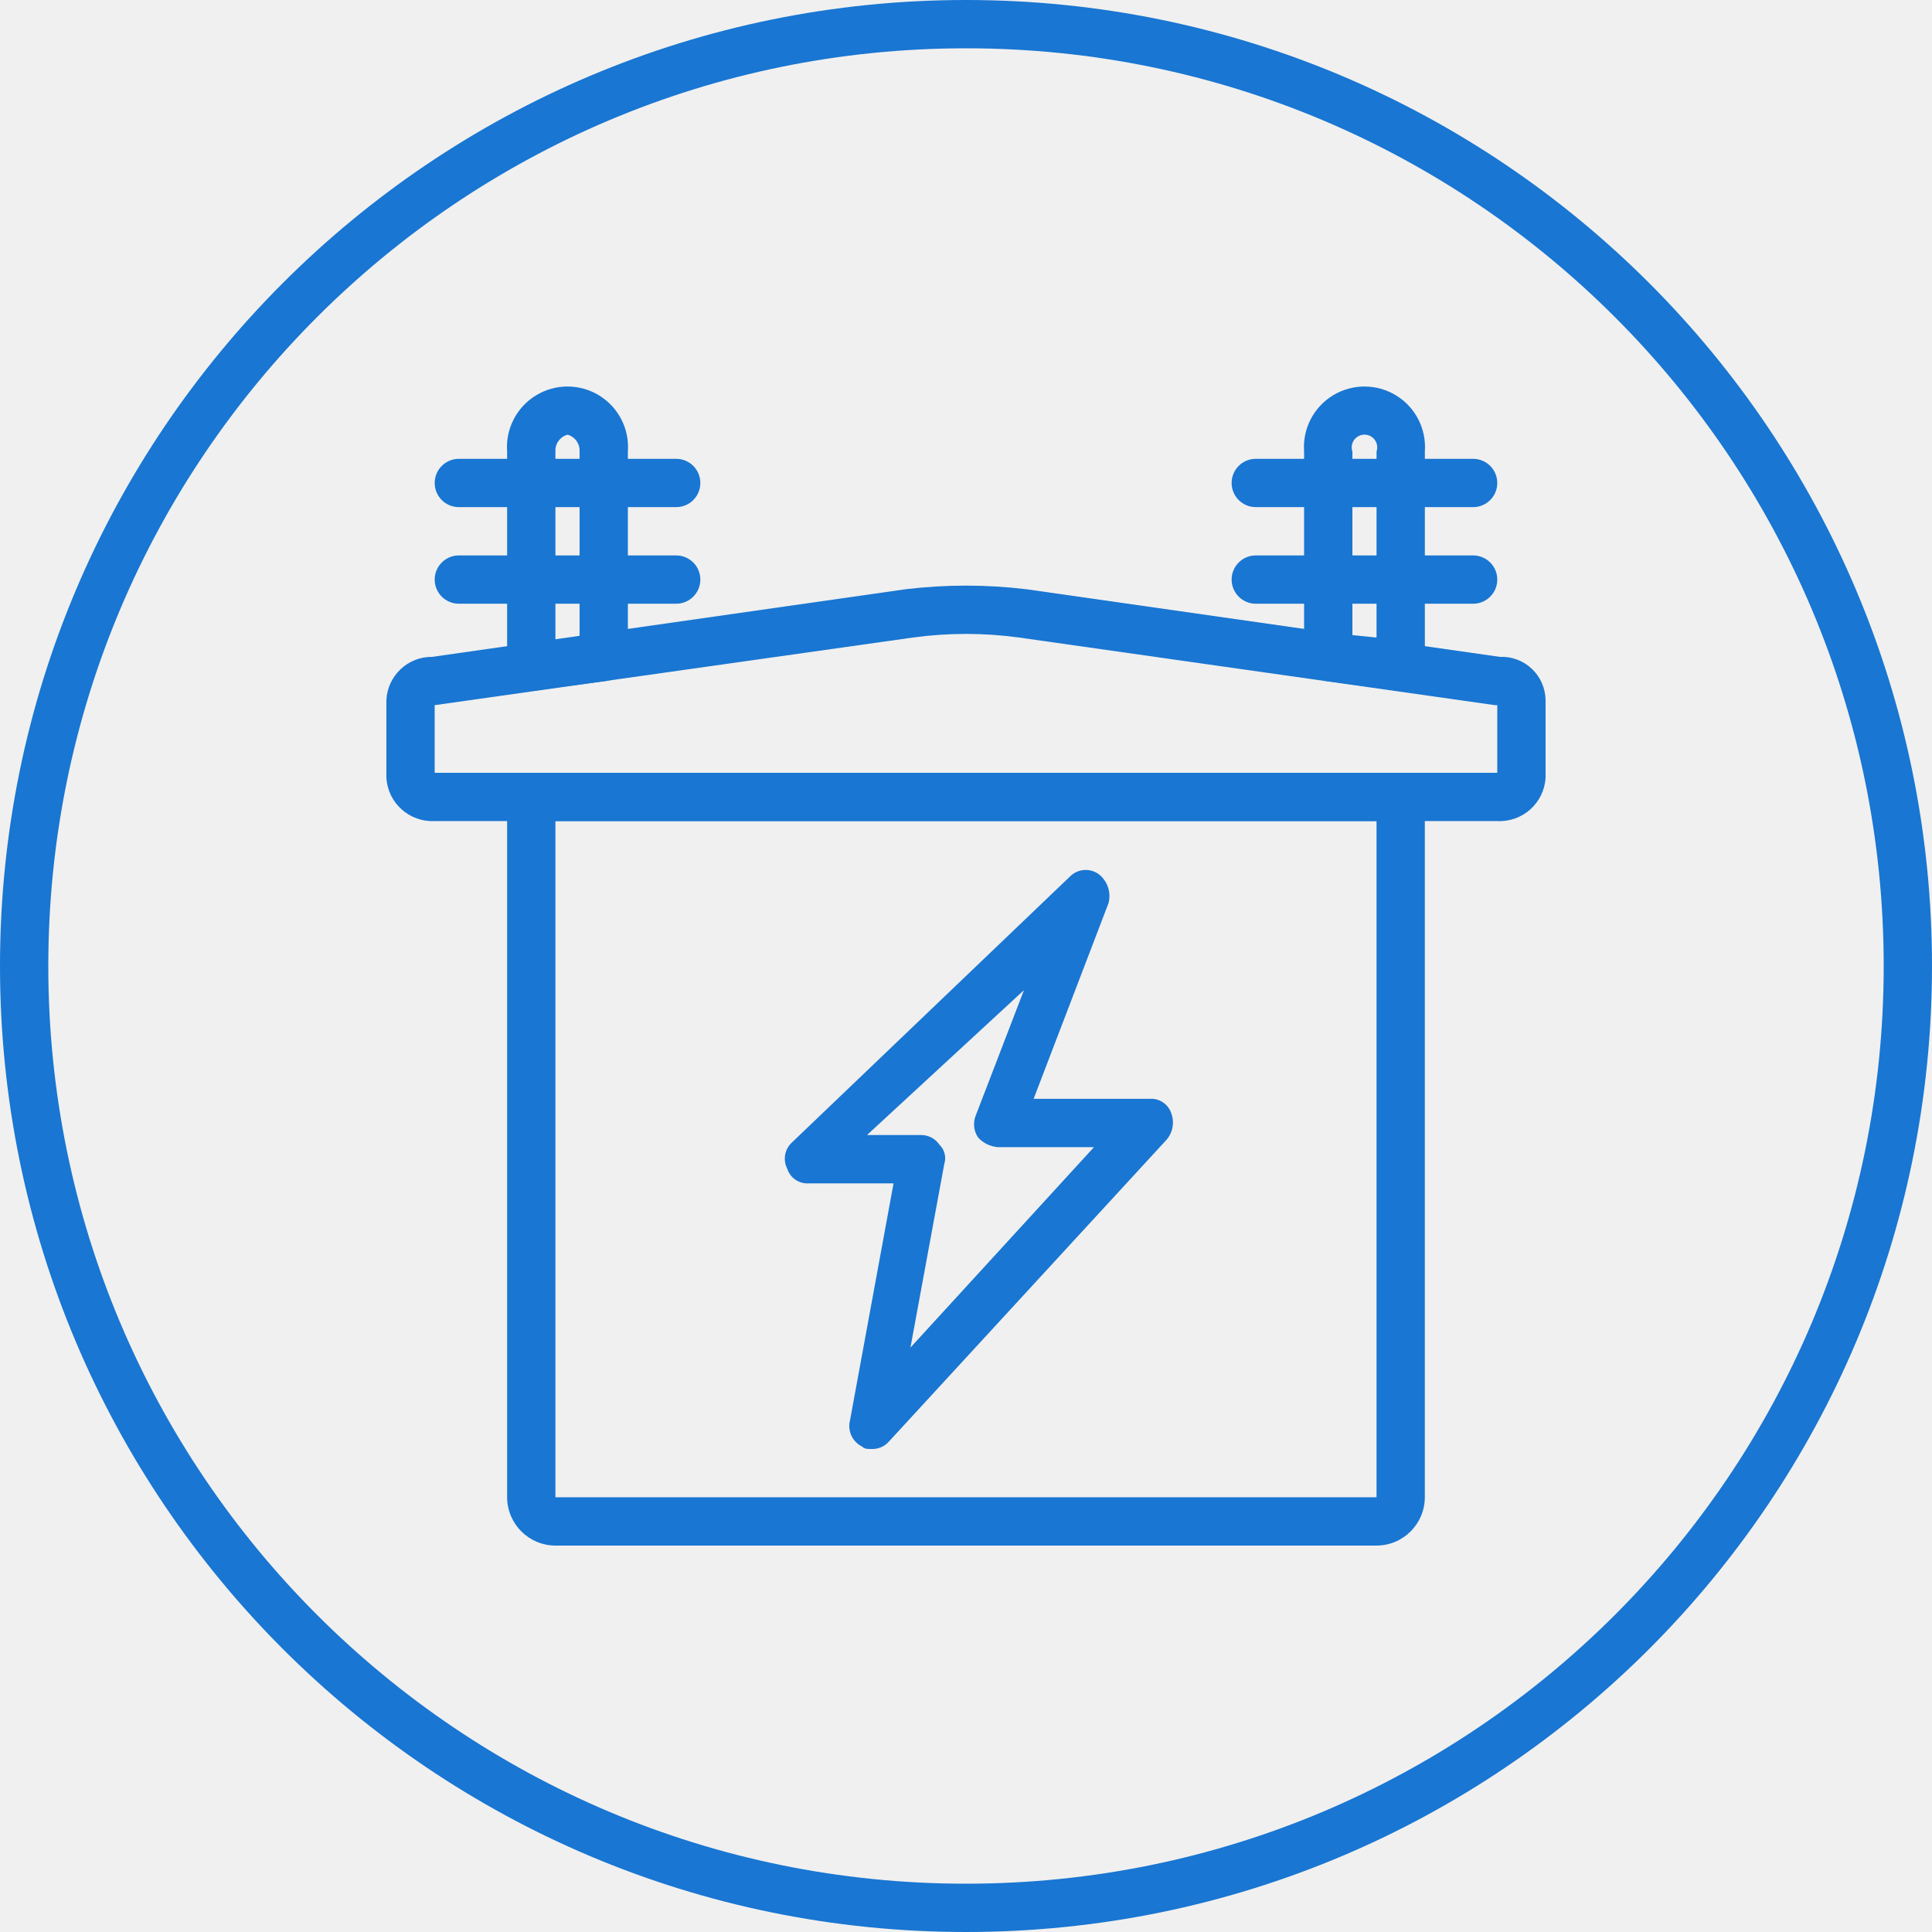
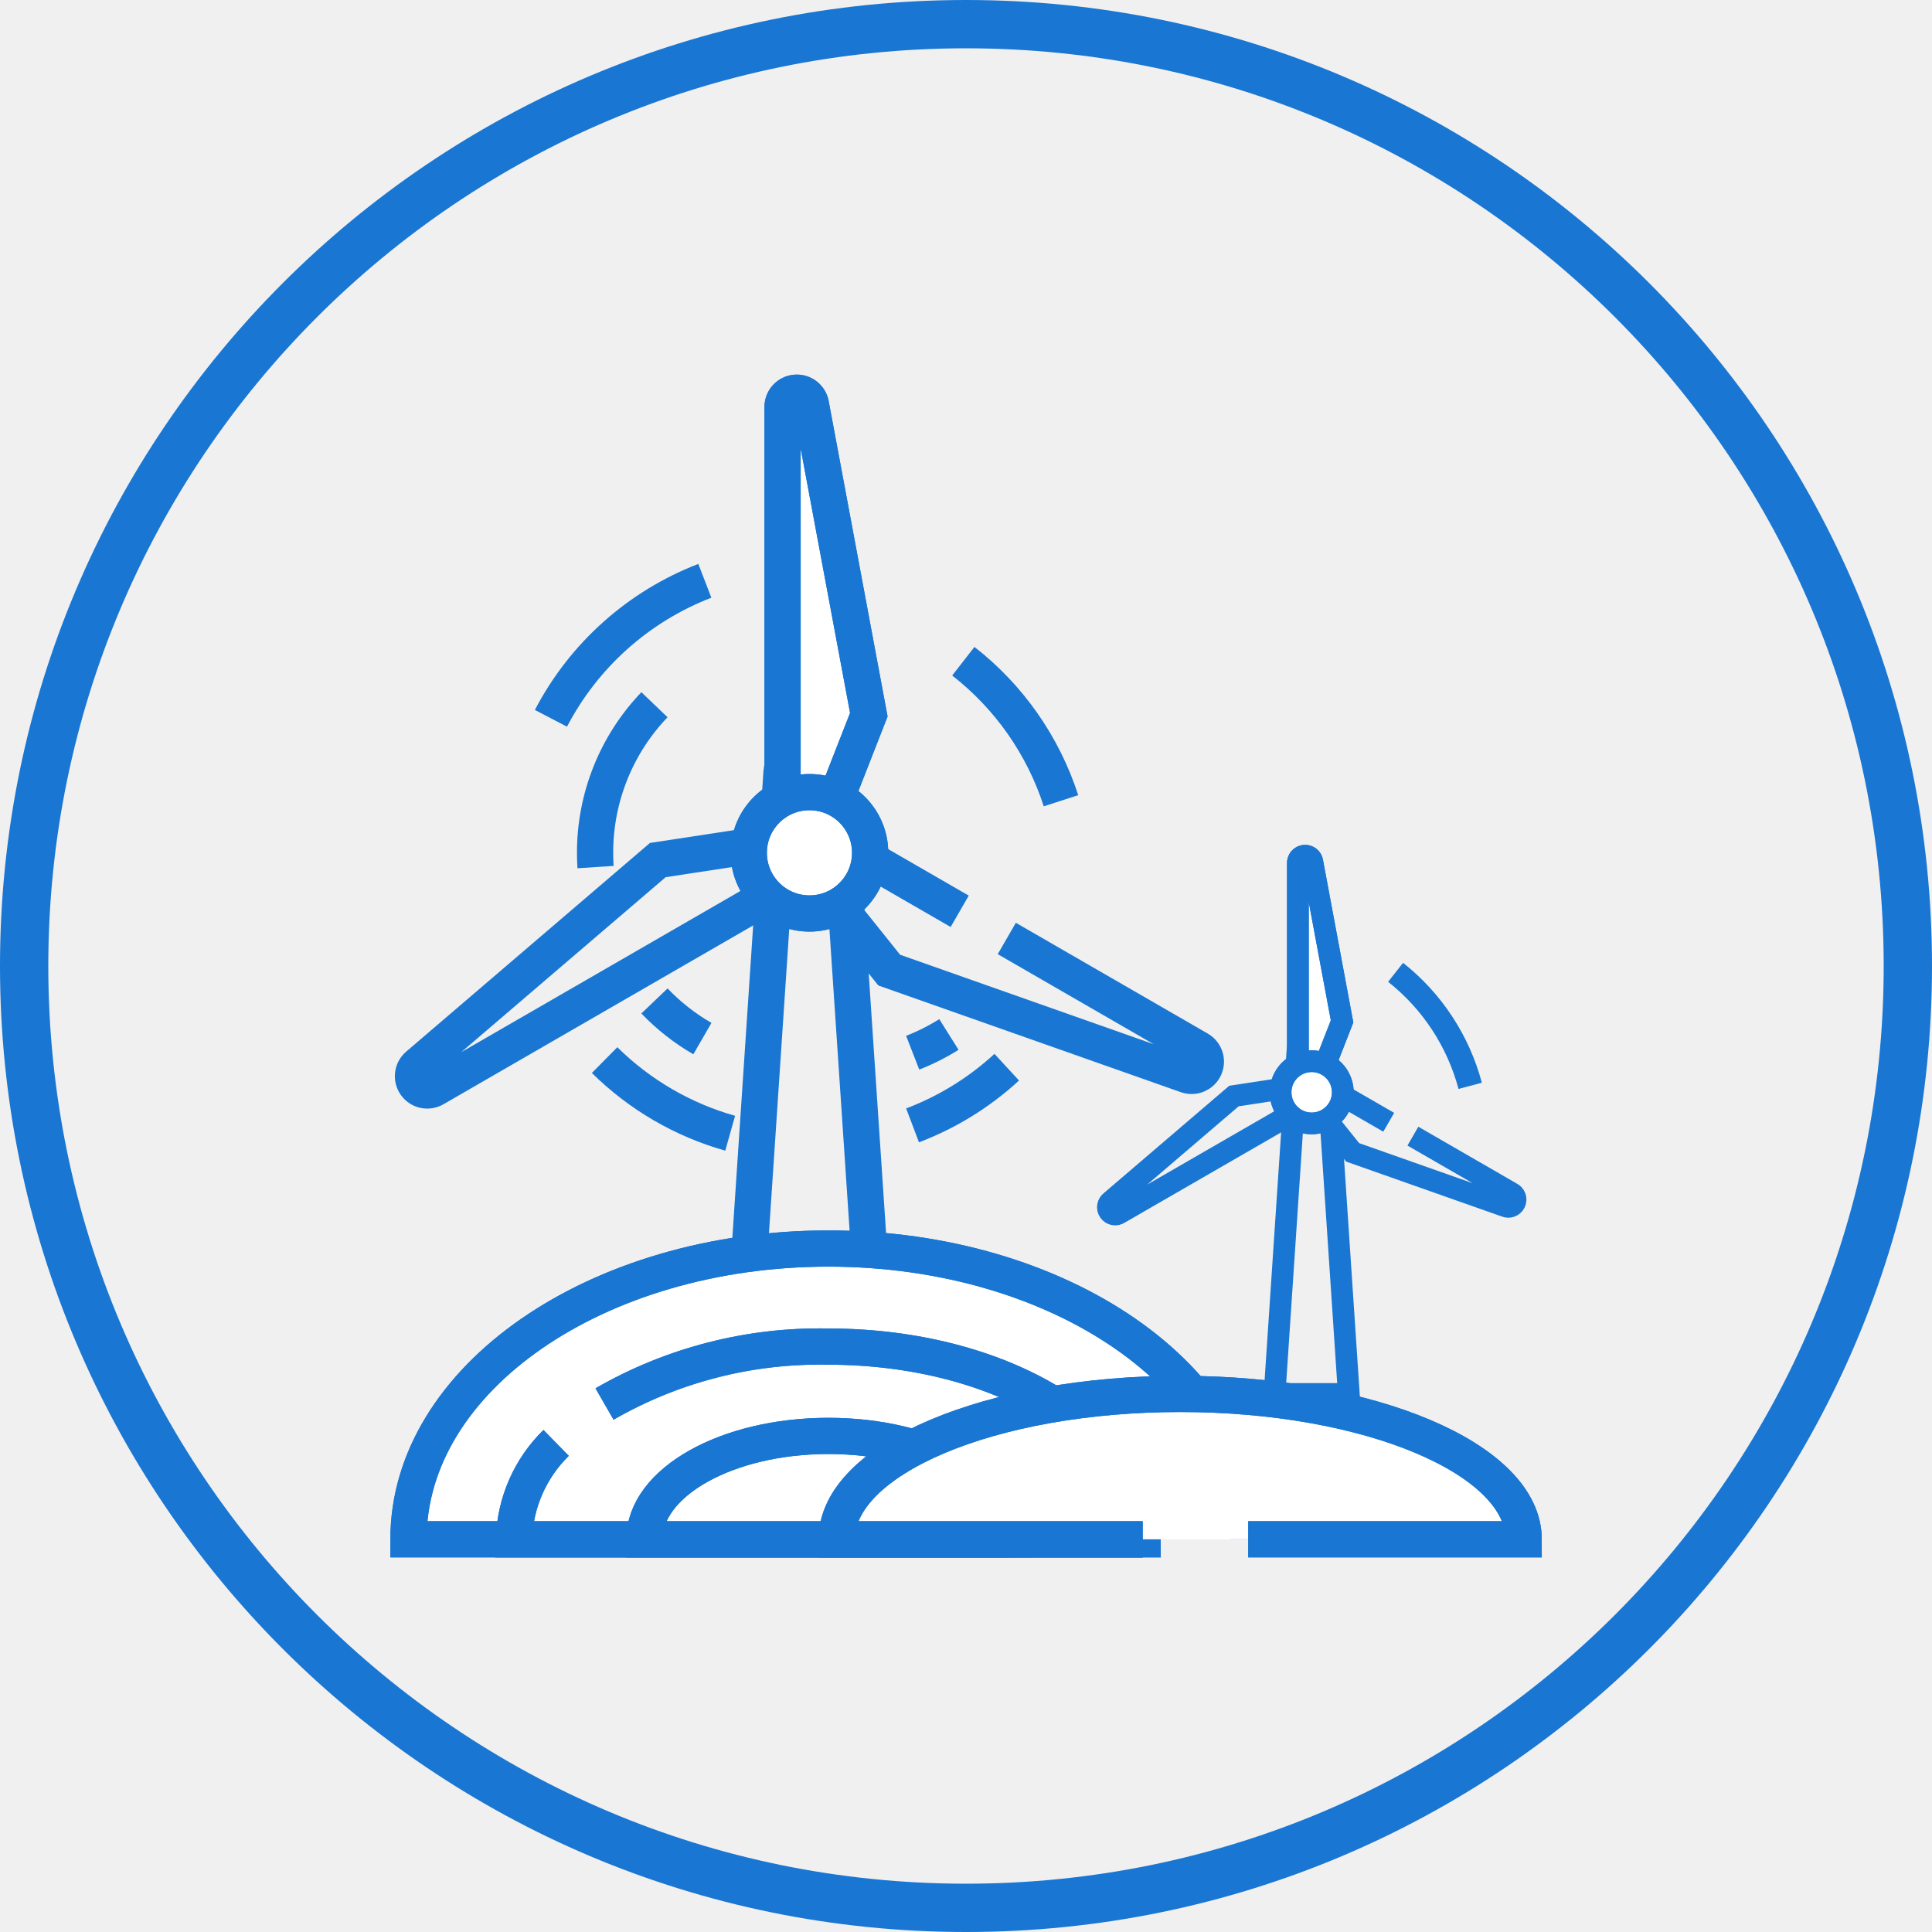
<svg xmlns="http://www.w3.org/2000/svg" width="80" height="80" viewBox="0 0 80 80">
  <g id="Raggruppa_28676" data-name="Raggruppa 28676" transform="translate(-132 -32)">
    <g id="logo" transform="translate(109)">
      <rect id="Rettangolo_145801" data-name="Rettangolo 145801" width="80" height="80" transform="translate(23 32)" fill="none" />
-       <g id="noun-energy-1119031" transform="translate(-52.541 26.461)">
-         <path id="Tracciato_73504" data-name="Tracciato 73504" d="M181.381,225.85h-34a2.006,2.006,0,0,1-2-2v-30h38v30a2.005,2.005,0,0,1-2,2Zm-34-30v28h34v-28Z" transform="translate(-48.841 -156.312)" fill="#1976d2" />
-         <path id="Tracciato_73505" data-name="Tracciato 73505" d="M137.54,120.136h-44a1.907,1.907,0,0,1-2-1.8v-3.2a1.88,1.88,0,0,1,1.9-1.8l19.6-2.8a20.924,20.924,0,0,1,5,0l19.6,2.8a1.817,1.817,0,0,1,1.9,1.8v3.2a1.907,1.907,0,0,1-2,1.8Zm-44-2h44v-2.8h-.1l-19.7-2.8a16.219,16.219,0,0,0-4.4,0l-19.8,2.8Z" transform="translate(0 -80.598)" fill="#1976d2" />
-         <path id="Tracciato_73506" data-name="Tracciato 73506" d="M272.793,261.1c-.2,0-.3,0-.4-.1a.947.947,0,0,1-.5-1.1l1.8-9.8h-3.5a.874.874,0,0,1-.9-.6.913.913,0,0,1,.2-1.1l11.5-11a.92.92,0,0,1,1.2-.1,1.148,1.148,0,0,1,.4,1.2l-3.1,8.1h4.8a.874.874,0,0,1,.9.6,1.09,1.09,0,0,1-.2,1.1l-11.5,12.5a.907.907,0,0,1-.7.3Zm-.2-13h2.2a.91.91,0,0,1,.8.4.778.778,0,0,1,.2.8l-1.4,7.6,7.6-8.3h-4a1.234,1.234,0,0,1-.8-.4.973.973,0,0,1-.1-.9l2-5.2Z" transform="translate(-161.152 -195.561)" fill="#1976d2" />
-         <path id="Tracciato_73507" data-name="Tracciato 73507" d="M146.38,34.138a1.86,1.86,0,0,1-.7-.2,1.137,1.137,0,0,1-.3-.8v-8.9a2.507,2.507,0,1,1,5,0v8.5a1.064,1.064,0,0,1-.9,1l-3,.4h-.1Zm1.5-10.6a.682.682,0,0,0-.5.7v7.8l1-.1v-7.7a.682.682,0,0,0-.5-.7Z" transform="translate(-48.84 0)" fill="#1976d2" />
-         <path id="Tracciato_73508" data-name="Tracciato 73508" d="M123.078,55.847h-9a1,1,0,1,1,0-2h9a1,1,0,1,1,0,2Z" transform="translate(-19.537 -29.309)" fill="#1976d2" />
-         <path id="Tracciato_73509" data-name="Tracciato 73509" d="M123.078,98.92h-9a1,1,0,0,1,0-2h9a1,1,0,1,1,0,2Z" transform="translate(-19.537 -68.382)" fill="#1976d2" />
-         <path id="Tracciato_73510" data-name="Tracciato 73510" d="M504.772,34.138h-.1l-3-.4a1.063,1.063,0,0,1-.9-1v-8.5a2.507,2.507,0,1,1,5,0v8.9a1.137,1.137,0,0,1-.3.8A.954.954,0,0,1,504.772,34.138Zm-2-2.3,1,.1v-7.7a.529.529,0,1,0-1,0Z" transform="translate(-371.231)" fill="#1976d2" />
-         <path id="Tracciato_73511" data-name="Tracciato 73511" d="M478.458,55.843h-9a1,1,0,0,1,0-2h9a1,1,0,1,1,0,2Z" transform="translate(-341.918 -29.305)" fill="#1976d2" />
-         <path id="Tracciato_73512" data-name="Tracciato 73512" d="M478.458,98.92h-9a1,1,0,0,1,0-2h9a1,1,0,0,1,0,2Z" transform="translate(-341.918 -68.382)" fill="#1976d2" />
+       <g id="Raggruppa_28691" data-name="Raggruppa 28691" transform="translate(39.447 47.794)">
+         <g id="Raggruppa_28692" data-name="Raggruppa 28692" transform="translate(0 0)">
+           <path id="Tracciato_74254" data-name="Tracciato 74254" d="M36.155,61.147h-6l1.847-27.7a1.153,1.153,0,0,1,2.3,0Z" transform="translate(-16.087 -17.266)" fill="none" stroke="#1976d2" stroke-width="1.5" />
+           <path id="Tracciato_74255" data-name="Tracciato 74255" d="M34.2,18.9V1.591a.591.591,0,0,1,1.172-.108l2.4,12.85L35.985,18.9Z" transform="translate(-18.243 -0.533)" fill="#fff" stroke="#1976d2" stroke-width="1.5" />
+           <path id="Tracciato_74256" data-name="Tracciato 74256" d="M34.2,18.9V1.591a.591.591,0,0,1,1.172-.108l2.4,12.85L35.985,18.9Z" transform="translate(-18.243 -0.533)" fill="none" stroke="#1976d2" stroke-width="1.5" />
+           <path id="Tracciato_74257" data-name="Tracciato 74257" d="M17.281,42.433,2.288,51.09a.591.591,0,0,1-.68-.961l9.93-8.5,4.852-.741Z" transform="translate(-0.747 -21.809)" fill="none" stroke="#1976d2" stroke-width="1.5" />
+           <path id="Tracciato_74258" data-name="Tracciato 74258" d="M45.024,44.785l7.949,4.589a.591.591,0,0,1-.492,1.069L40.155,46.095l-3.068-3.831.892-1.545,5.095,2.941" transform="translate(-19.782 -21.719)" fill="none" stroke="#1976d2" stroke-width="1.5" />
+           <path id="Tracciato_74259" data-name="Tracciato 74259" d="M36.225,38.959a2.513,2.513,0,1,1-2.513-2.513,2.513,2.513,0,0,1,2.513,2.513" transform="translate(-16.641 -19.44)" fill="#fff" stroke="#1976d2" stroke-width="1.5" />
+           <path id="Tracciato_74260" data-name="Tracciato 74260" d="M36.225,38.959a2.513,2.513,0,1,1-2.513-2.513A2.513,2.513,0,0,1,36.225,38.959Z" transform="translate(-16.641 -19.44)" fill="none" stroke="#1976d2" stroke-width="1.5" />
+           <path id="Tracciato_74261" data-name="Tracciato 74261" d="M31.4,88.99H1c0-6.647,7.785-12.04,17.389-12.04s17.385,5.393,17.385,12.04" transform="translate(-0.533 -41.045)" fill="#fff" stroke="#1976d2" stroke-width="1.5" />
+           <path id="Tracciato_74262" data-name="Tracciato 74262" d="M31.4,88.99H1c0-6.647,7.785-12.04,17.389-12.04s17.385,5.393,17.385,12.04" transform="translate(-0.533 -41.045)" fill="none" stroke="#1976d2" stroke-width="1.5" />
+           <path id="Tracciato_74263" data-name="Tracciato 74263" d="M14.115,88.03a17.83,17.83,0,0,1,9.27-2.377c7.186,0,13.013,3.574,13.013,7.979H10.367a5.811,5.811,0,0,1,1.744-3.991" transform="translate(-5.53 -45.687)" fill="#fff" stroke="#1976d2" stroke-width="1.5" />
+           <path id="Tracciato_74264" data-name="Tracciato 74264" d="M14.115,88.03a17.83,17.83,0,0,1,9.27-2.377c7.186,0,13.013,3.574,13.013,7.979H10.367a5.811,5.811,0,0,1,1.744-3.991" transform="translate(-5.53 -45.687)" fill="none" stroke="#1976d2" stroke-width="1.5" />
+           <path id="Tracciato_74265" data-name="Tracciato 74265" d="M23.611,63.256a12.052,12.052,0,0,1-5.2-3.029" transform="translate(-9.823 -32.125)" fill="none" stroke="#1976d2" stroke-width="1.5" />
+           <path id="Tracciato_74266" data-name="Tracciato 74266" d="M49.639,60.857a12.072,12.072,0,0,1-3.9,2.409" transform="translate(-24.399 -32.461)" fill="none" stroke="#1976d2" stroke-width="1.5" />
+           <path id="Tracciato_74267" data-name="Tracciato 74267" d="M58.023,27.376a12.008,12.008,0,0,1,2.061,6.745" transform="matrix(0.951, -0.309, 0.309, 0.951, -40.197, 3.48)" fill="none" stroke="#1976d2" stroke-width="1.5" />
+           <path id="Tracciato_74268" data-name="Tracciato 74268" d="M13.644,23.387a12.1,12.1,0,0,1,6.373-5.694" transform="translate(-7.278 -9.437)" fill="none" stroke="#1976d2" stroke-width="1.5" />
+           <path id="Tracciato_74269" data-name="Tracciato 74269" d="M17.579,35.413q-.019-.293-.019-.591a8.847,8.847,0,0,1,2.459-6.132" transform="translate(-9.366 -15.303)" fill="none" stroke="#1976d2" stroke-width="1.5" />
+           <path id="Tracciato_74270" data-name="Tracciato 74270" d="M24.817,56.537a8.913,8.913,0,0,1-1.985-1.559" transform="translate(-12.179 -29.325)" fill="none" stroke="#1976d2" stroke-width="1.5" />
+           <path id="Tracciato_74271" data-name="Tracciato 74271" d="M47.243,57.954a8.871,8.871,0,0,1-1.5.755" transform="translate(-24.398 -30.913)" fill="none" stroke="#1976d2" stroke-width="1.5" />
+           <path id="Tracciato_74273" data-name="Tracciato 74273" d="M37.172,97.86H21.943c0-2.362,3.409-4.281,7.617-4.281s7.613,1.918,7.613,4.281" transform="translate(-11.704 -49.915)" fill="#fff" stroke="#1976d2" stroke-width="1.5" />
+           <path id="Tracciato_74274" data-name="Tracciato 74274" d="M37.172,97.86H21.943c0-2.362,3.409-4.281,7.617-4.281S37.172,95.5,37.172,97.86Z" transform="translate(-11.704 -49.915)" fill="none" stroke="#1976d2" stroke-width="1.5" />
+           <path id="Tracciato_74281" data-name="Tracciato 74281" d="M51.67,95.872H39c0-3.324,6.368-6.02,14.224-6.02s14.221,2.7,14.221,6.02H56.04" transform="translate(-20.8 -47.927)" fill="#fff" stroke="#1976d2" stroke-width="1.5" />
+           <path id="Tracciato_74282" data-name="Tracciato 74282" d="M51.67,95.872H39c0-3.324,6.368-6.02,14.224-6.02s14.221,2.7,14.221,6.02H56.04" transform="translate(-20.8 -47.927)" fill="none" stroke="#1976d2" stroke-width="1.5" />
+           <path id="Tracciato_74283" data-name="Tracciato 74283" d="M44.689,24.615A8.914,8.914,0,0,1,48.756,28.5" transform="translate(3.335 -9.569) rotate(13)" fill="none" stroke="#1976d2" stroke-width="1" />
+           <g id="Raggruppa_28693" data-name="Raggruppa 28693" transform="translate(28.796 19.2)">
+             <g id="Raggruppa_28692-2" data-name="Raggruppa 28692" transform="translate(0.654 0.467)">
+               <path id="Tracciato_74254-2" data-name="Tracciato 74254" d="M33.234,47.125H30.16l.947-14.2a.591.591,0,0,1,1.18,0Z" transform="translate(-23.28 -24.864)" fill="none" stroke="#1976d2" stroke-width="0.9" />
+               <path id="Tracciato_74255-2" data-name="Tracciato 74255" d="M34.2,10.18V1.3a.3.3,0,0,1,.6-.056l1.229,6.589-.915,2.344Z" transform="translate(-26.354 -1)" fill="#fff" stroke="#1976d2" stroke-width="0.9" />
+               <path id="Tracciato_74256-2" data-name="Tracciato 74256" d="M34.2,10.18V1.3a.3.3,0,0,1,.6-.056l1.229,6.589-.915,2.344Z" transform="translate(-26.354 -1)" fill="none" stroke="#1976d2" stroke-width="0.9" />
+               <path id="Tracciato_74257-2" data-name="Tracciato 74257" d="M9.544,41.68,1.856,46.118a.3.3,0,0,1-.349-.493L6.6,41.267l2.488-.38Z" transform="translate(-1.401 -31.344)" fill="none" stroke="#1976d2" stroke-width="0.9" />
+               <path id="Tracciato_74258-2" data-name="Tracciato 74258" d="M41.157,42.8l4.076,2.353a.3.3,0,0,1-.252.548l-6.32-2.23L37.087,41.51l.457-.792,2.612,1.508" transform="translate(-28.549 -31.216)" fill="none" stroke="#1976d2" stroke-width="0.9" />
+               <path id="Tracciato_74259-2" data-name="Tracciato 74259" d="M33.775,37.735a1.289,1.289,0,1,1-1.289-1.289,1.289,1.289,0,0,1,1.289,1.289" transform="translate(-24.069 -27.966)" fill="#fff" stroke="#1976d2" stroke-width="0.9" />
+               <path id="Tracciato_74260-2" data-name="Tracciato 74260" d="M33.775,37.735a1.289,1.289,0,1,1-1.289-1.289A1.289,1.289,0,0,1,33.775,37.735Z" transform="translate(-24.069 -27.966)" fill="none" stroke="#1976d2" stroke-width="0.9" />
+             </g>
+           </g>
+         </g>
      </g>
    </g>
    <g id="Rettangolo_164143" data-name="Rettangolo 164143" transform="translate(132 32)" fill="none" stroke="#1976d2" stroke-width="2">
      <rect width="80" height="80" rx="40" stroke="none" />
      <rect x="1" y="1" width="78" height="78" rx="39" fill="none" />
    </g>
  </g>
</svg>
